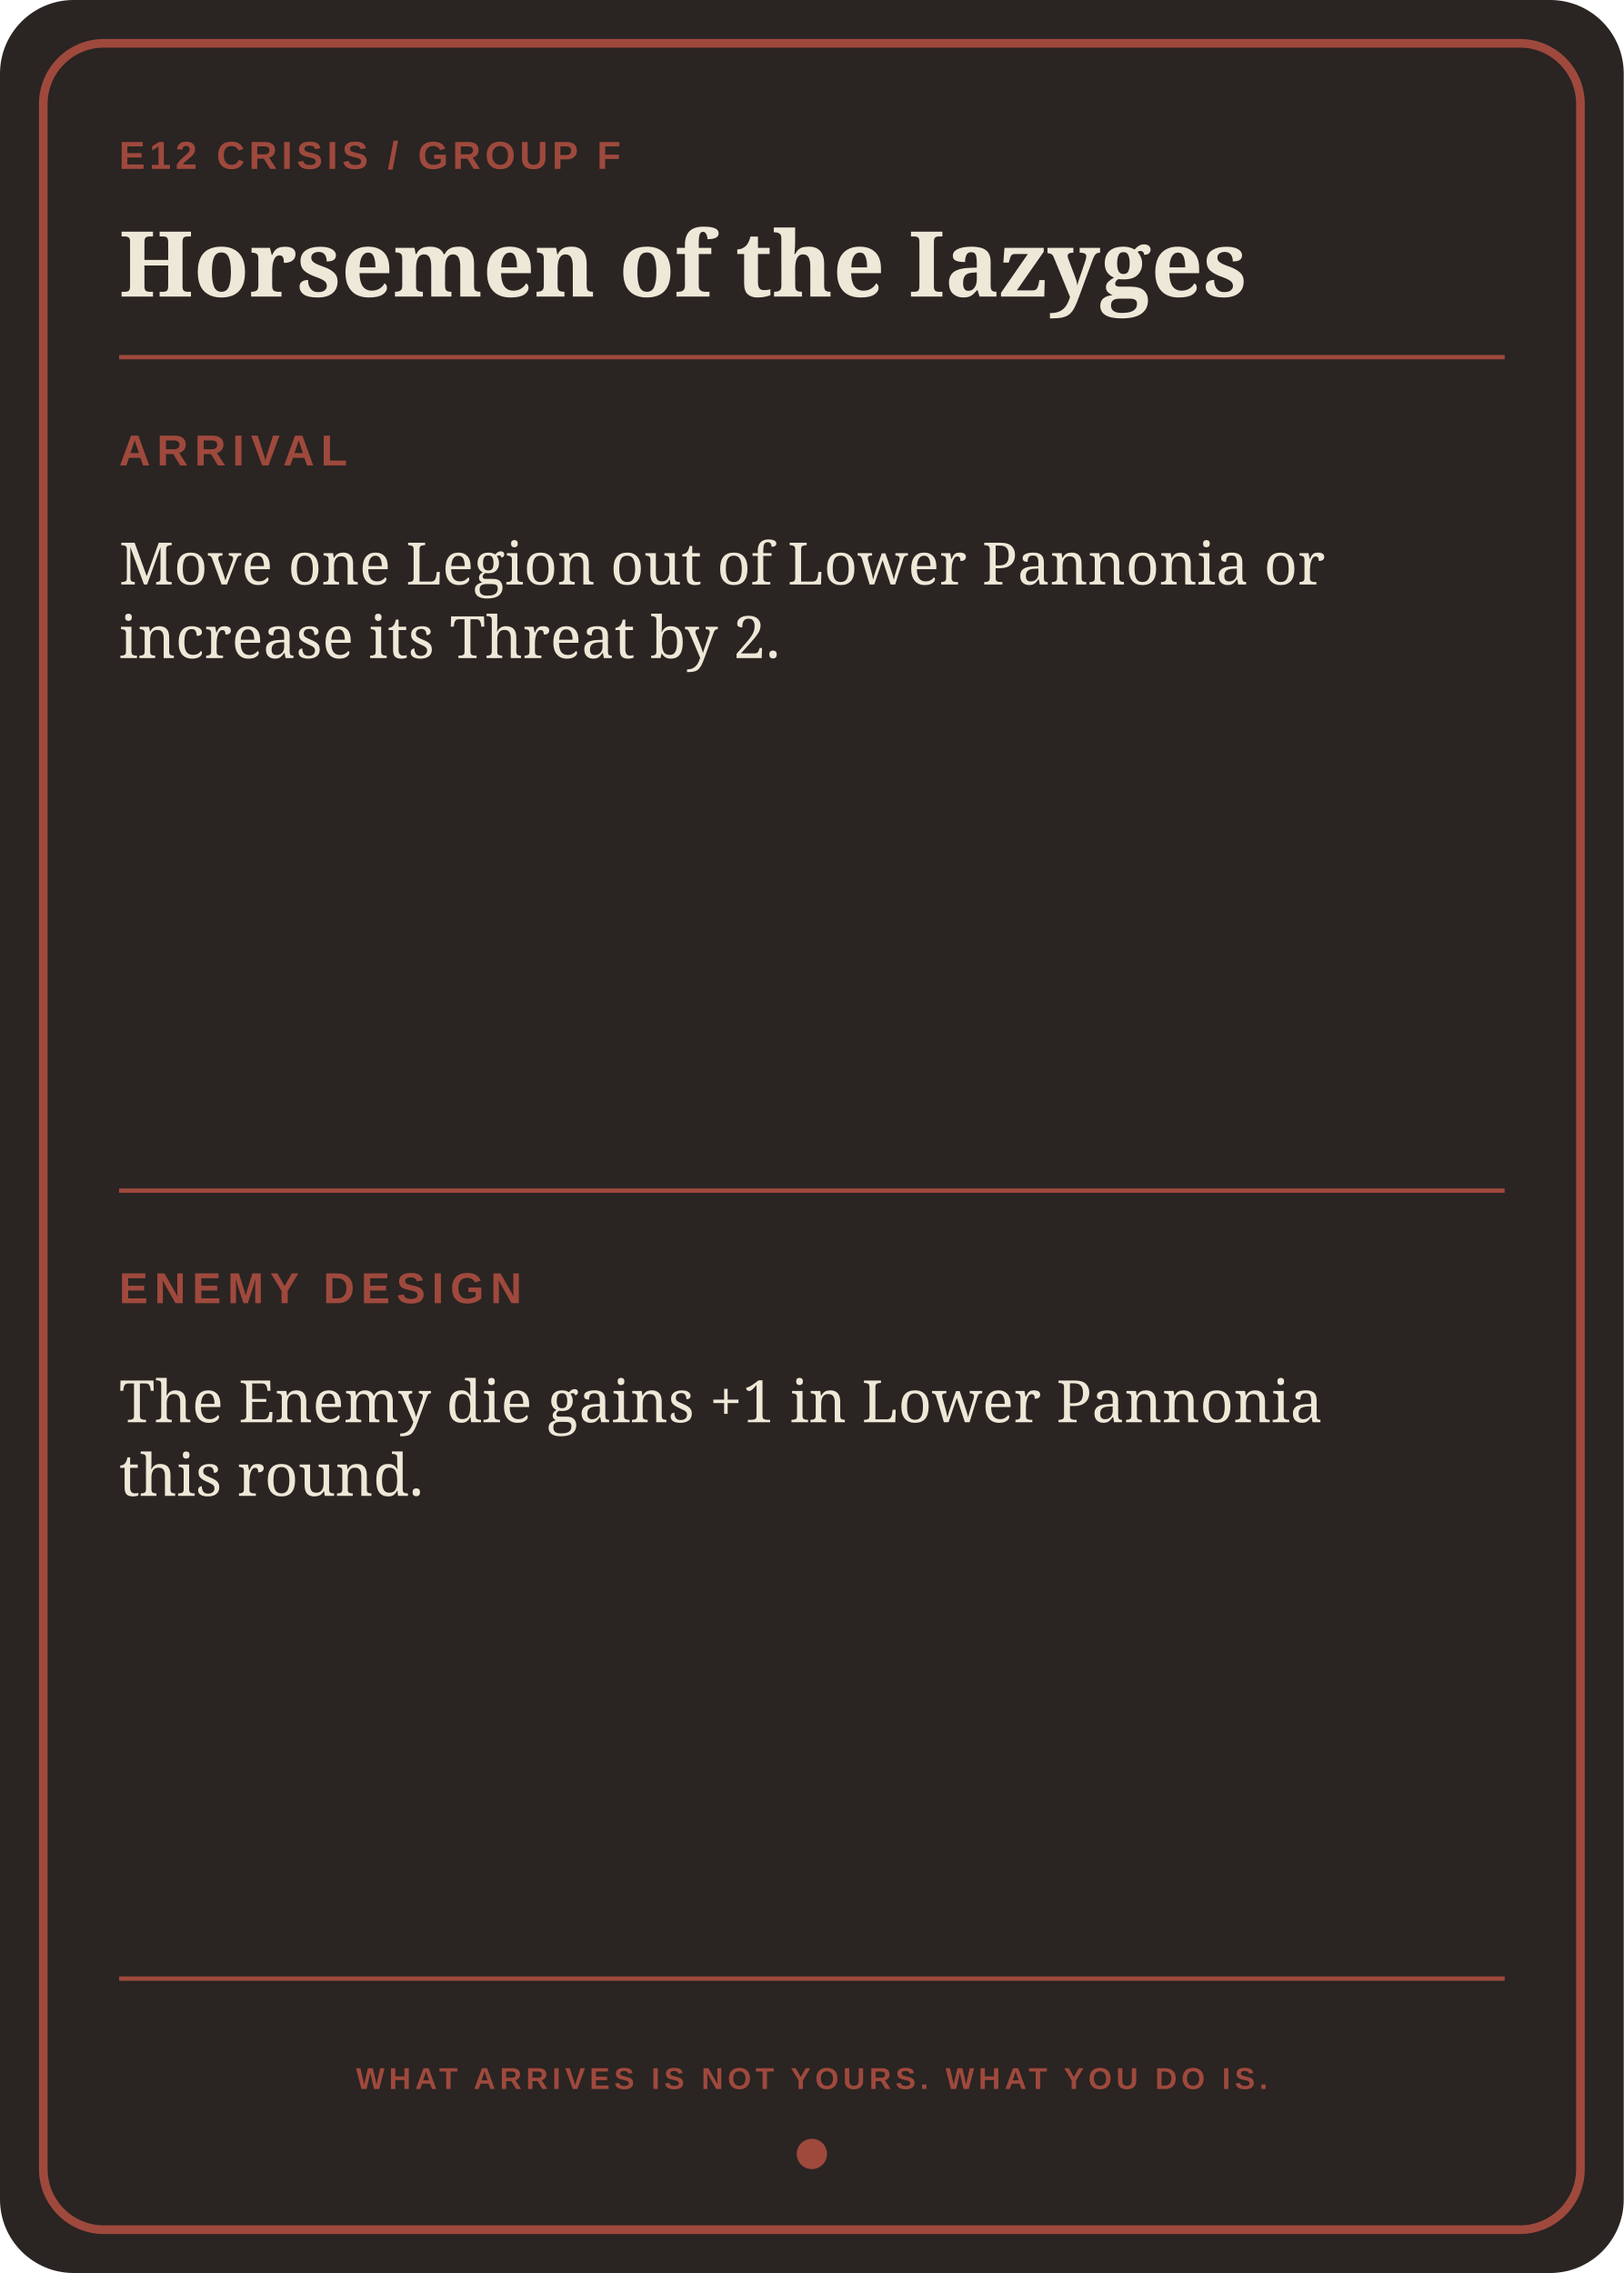
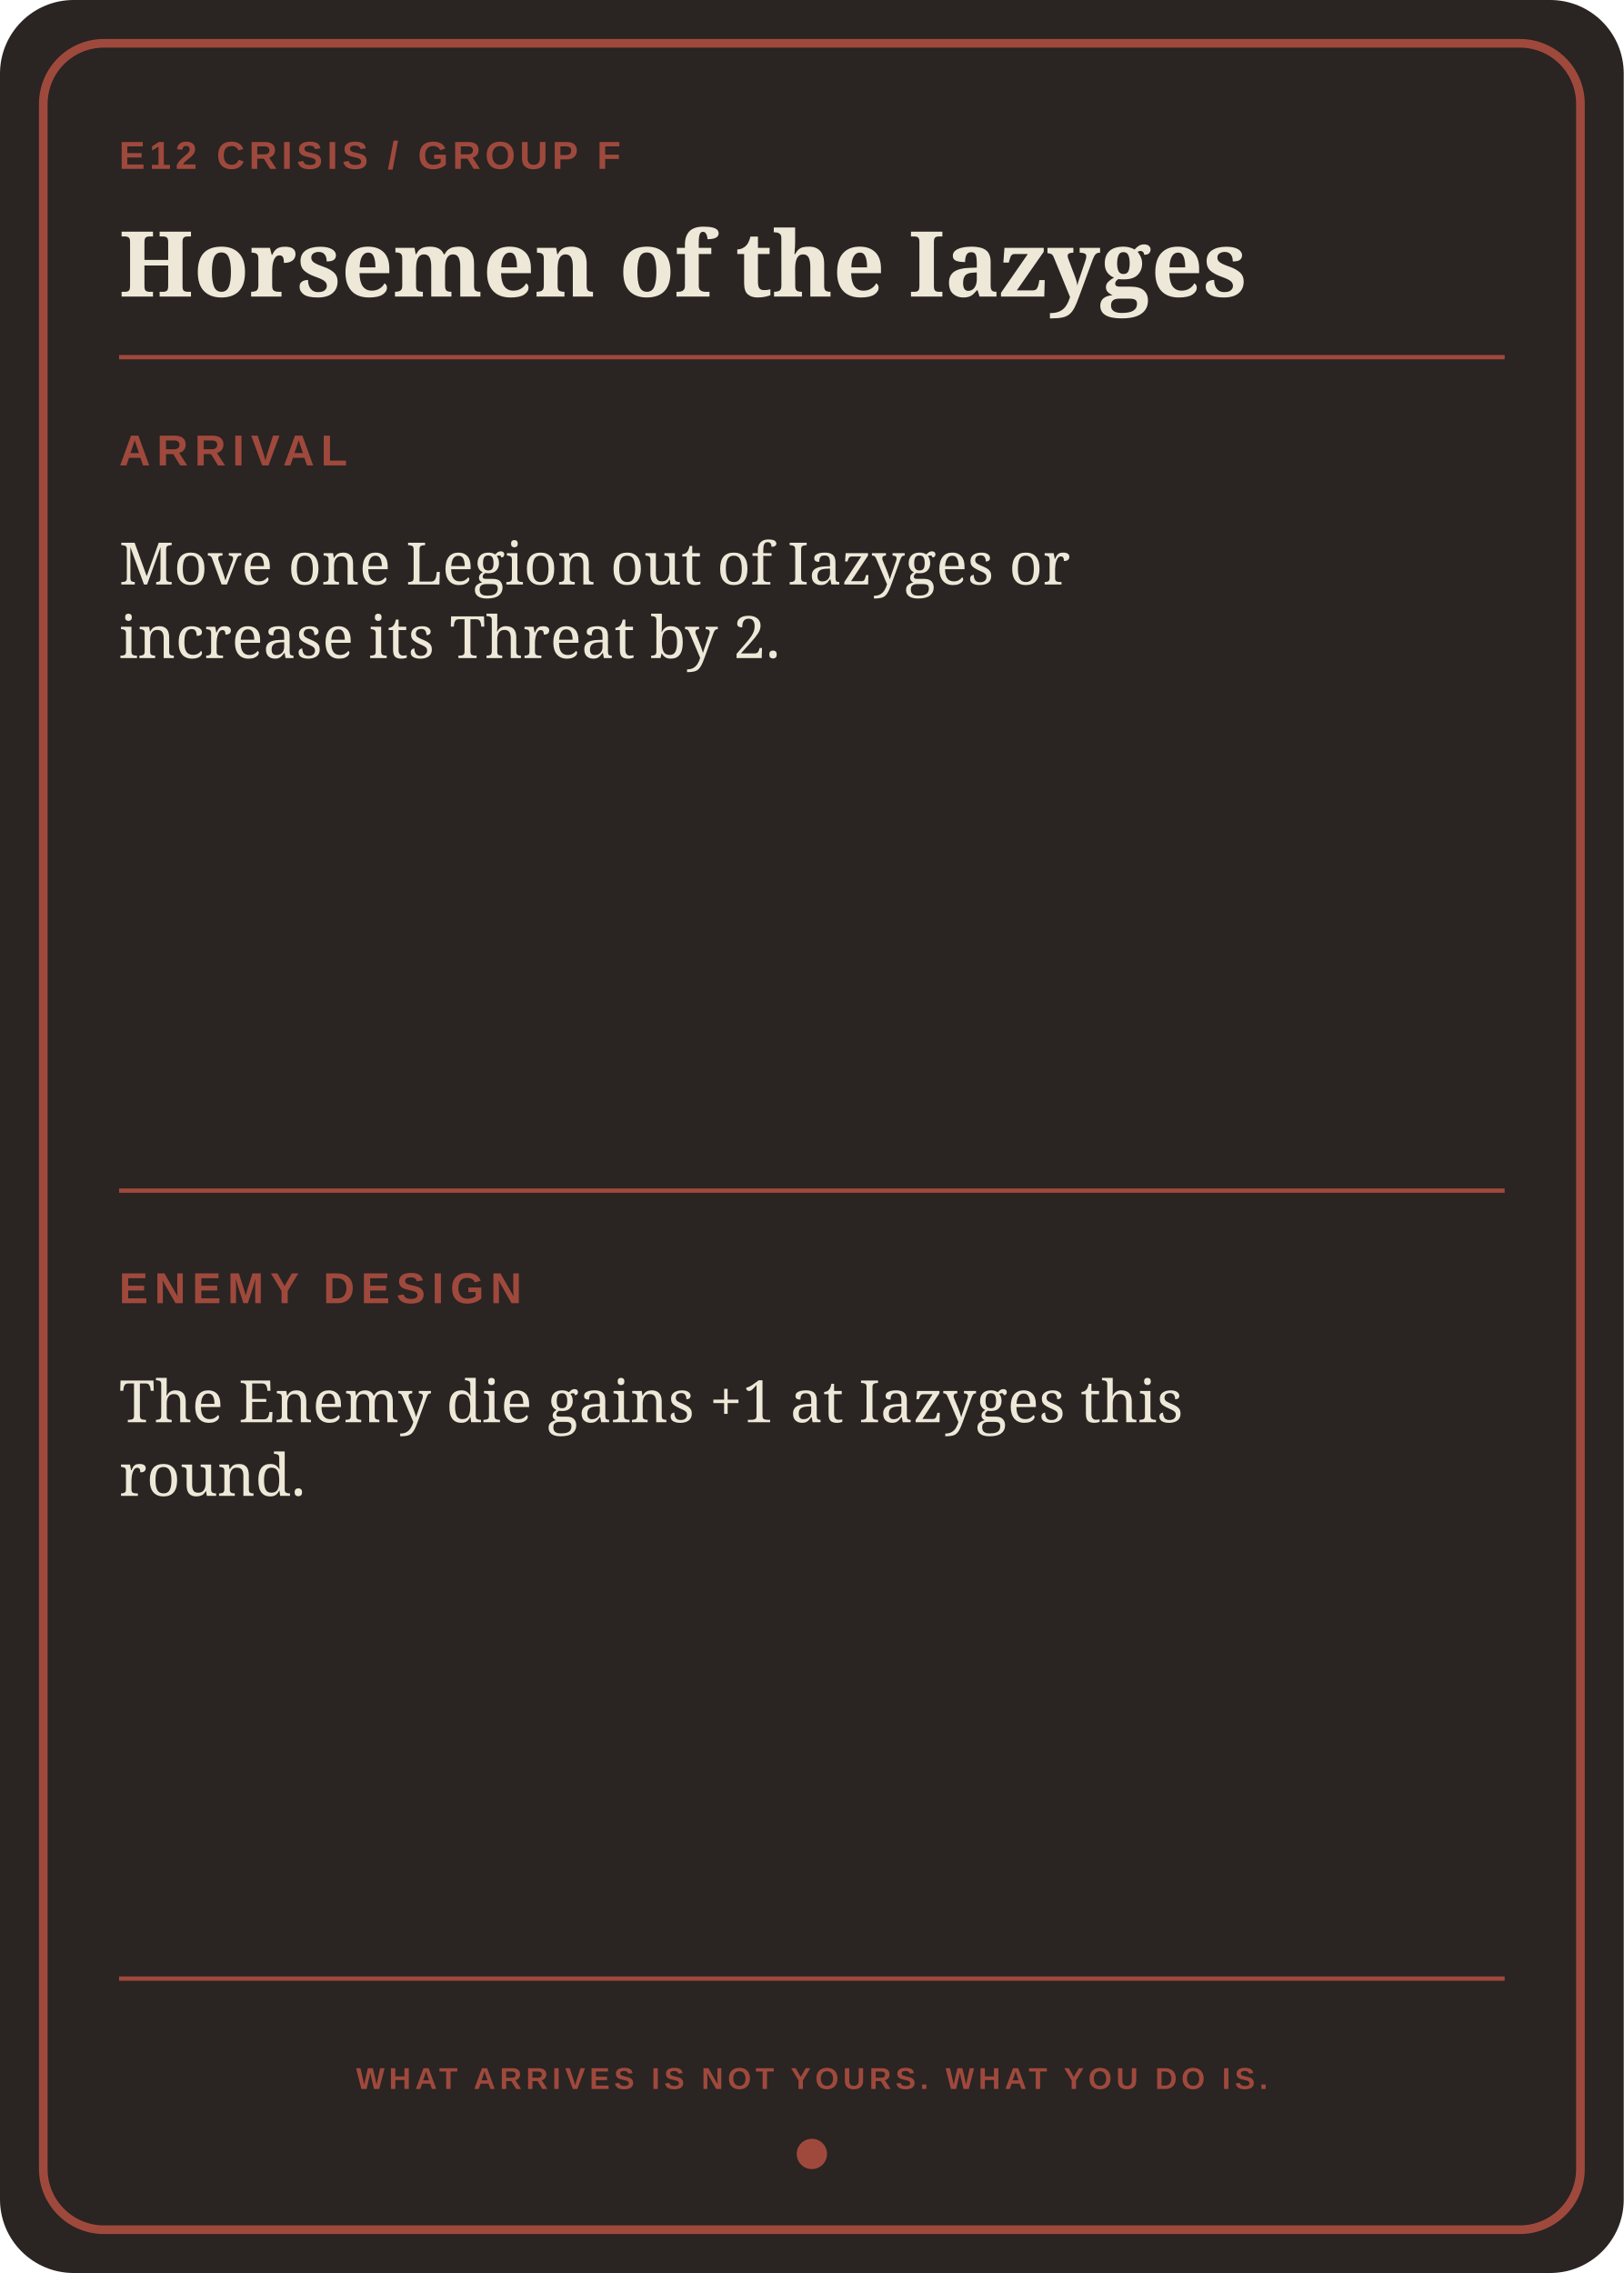
<svg xmlns="http://www.w3.org/2000/svg" width="2.5in" height="3.5in" viewBox="0 0 750 1050">
  <rect width="750" height="1050" rx="34" fill="#2a2422" />
  <rect x="20" y="20" width="710" height="1010" rx="28" fill="none" stroke="#9f493d" stroke-width="4" />
  <path d="M55 165H695M55 550H695M55 914H695" stroke="#9f493d" stroke-width="2" />
  <text x="55" y="78" fill="#9f493d" font-family="Arial,sans-serif" font-size="18" font-weight="bold" letter-spacing="2">E12  CRISIS / GROUP F</text>
  <text x="55" y="137" fill="#eee8d8" font-family="Georgia,serif" font-size="42" font-weight="bold">Horsemen of the Iazyges</text>
  <text x="55" y="215" fill="#9f493d" font-family="Arial,sans-serif" font-size="20" font-weight="bold" letter-spacing="3">ARRIVAL</text>
  <text x="55" y="270" fill="#eee8d8" font-family="Georgia,serif" font-size="27">
-     <tspan x="55" dy="0">Move one Legion out of Lower Pannonia or</tspan>
+     <tspan x="55" dy="0">Move one Legion out of Iazyges or</tspan>
    <tspan x="55" dy="34">increase its Threat by 2.</tspan>
  </text>
  <text x="55" y="602" fill="#9f493d" font-family="Arial,sans-serif" font-size="20" font-weight="bold" letter-spacing="3">ENEMY DESIGN</text>
  <text x="55" y="657" fill="#eee8d8" font-family="Georgia,serif" font-size="27">
-     <tspan x="55" dy="0">The Enemy die gains +1 in Lower Pannonia</tspan>
-     <tspan x="55" dy="34">this round.</tspan>
+     <tspan x="55" dy="0">The Enemy die gains +1 at Iazyges this</tspan>
+     <tspan x="55" dy="34">round.</tspan>
  </text>
  <text x="375" y="965" text-anchor="middle" fill="#9f493d" font-family="Arial,sans-serif" font-size="14" font-weight="bold" letter-spacing="2">WHAT ARRIVES IS NOT YOURS. WHAT YOU DO IS.</text>
  <circle cx="375" cy="995" r="7" fill="#9f493d" />
</svg>
